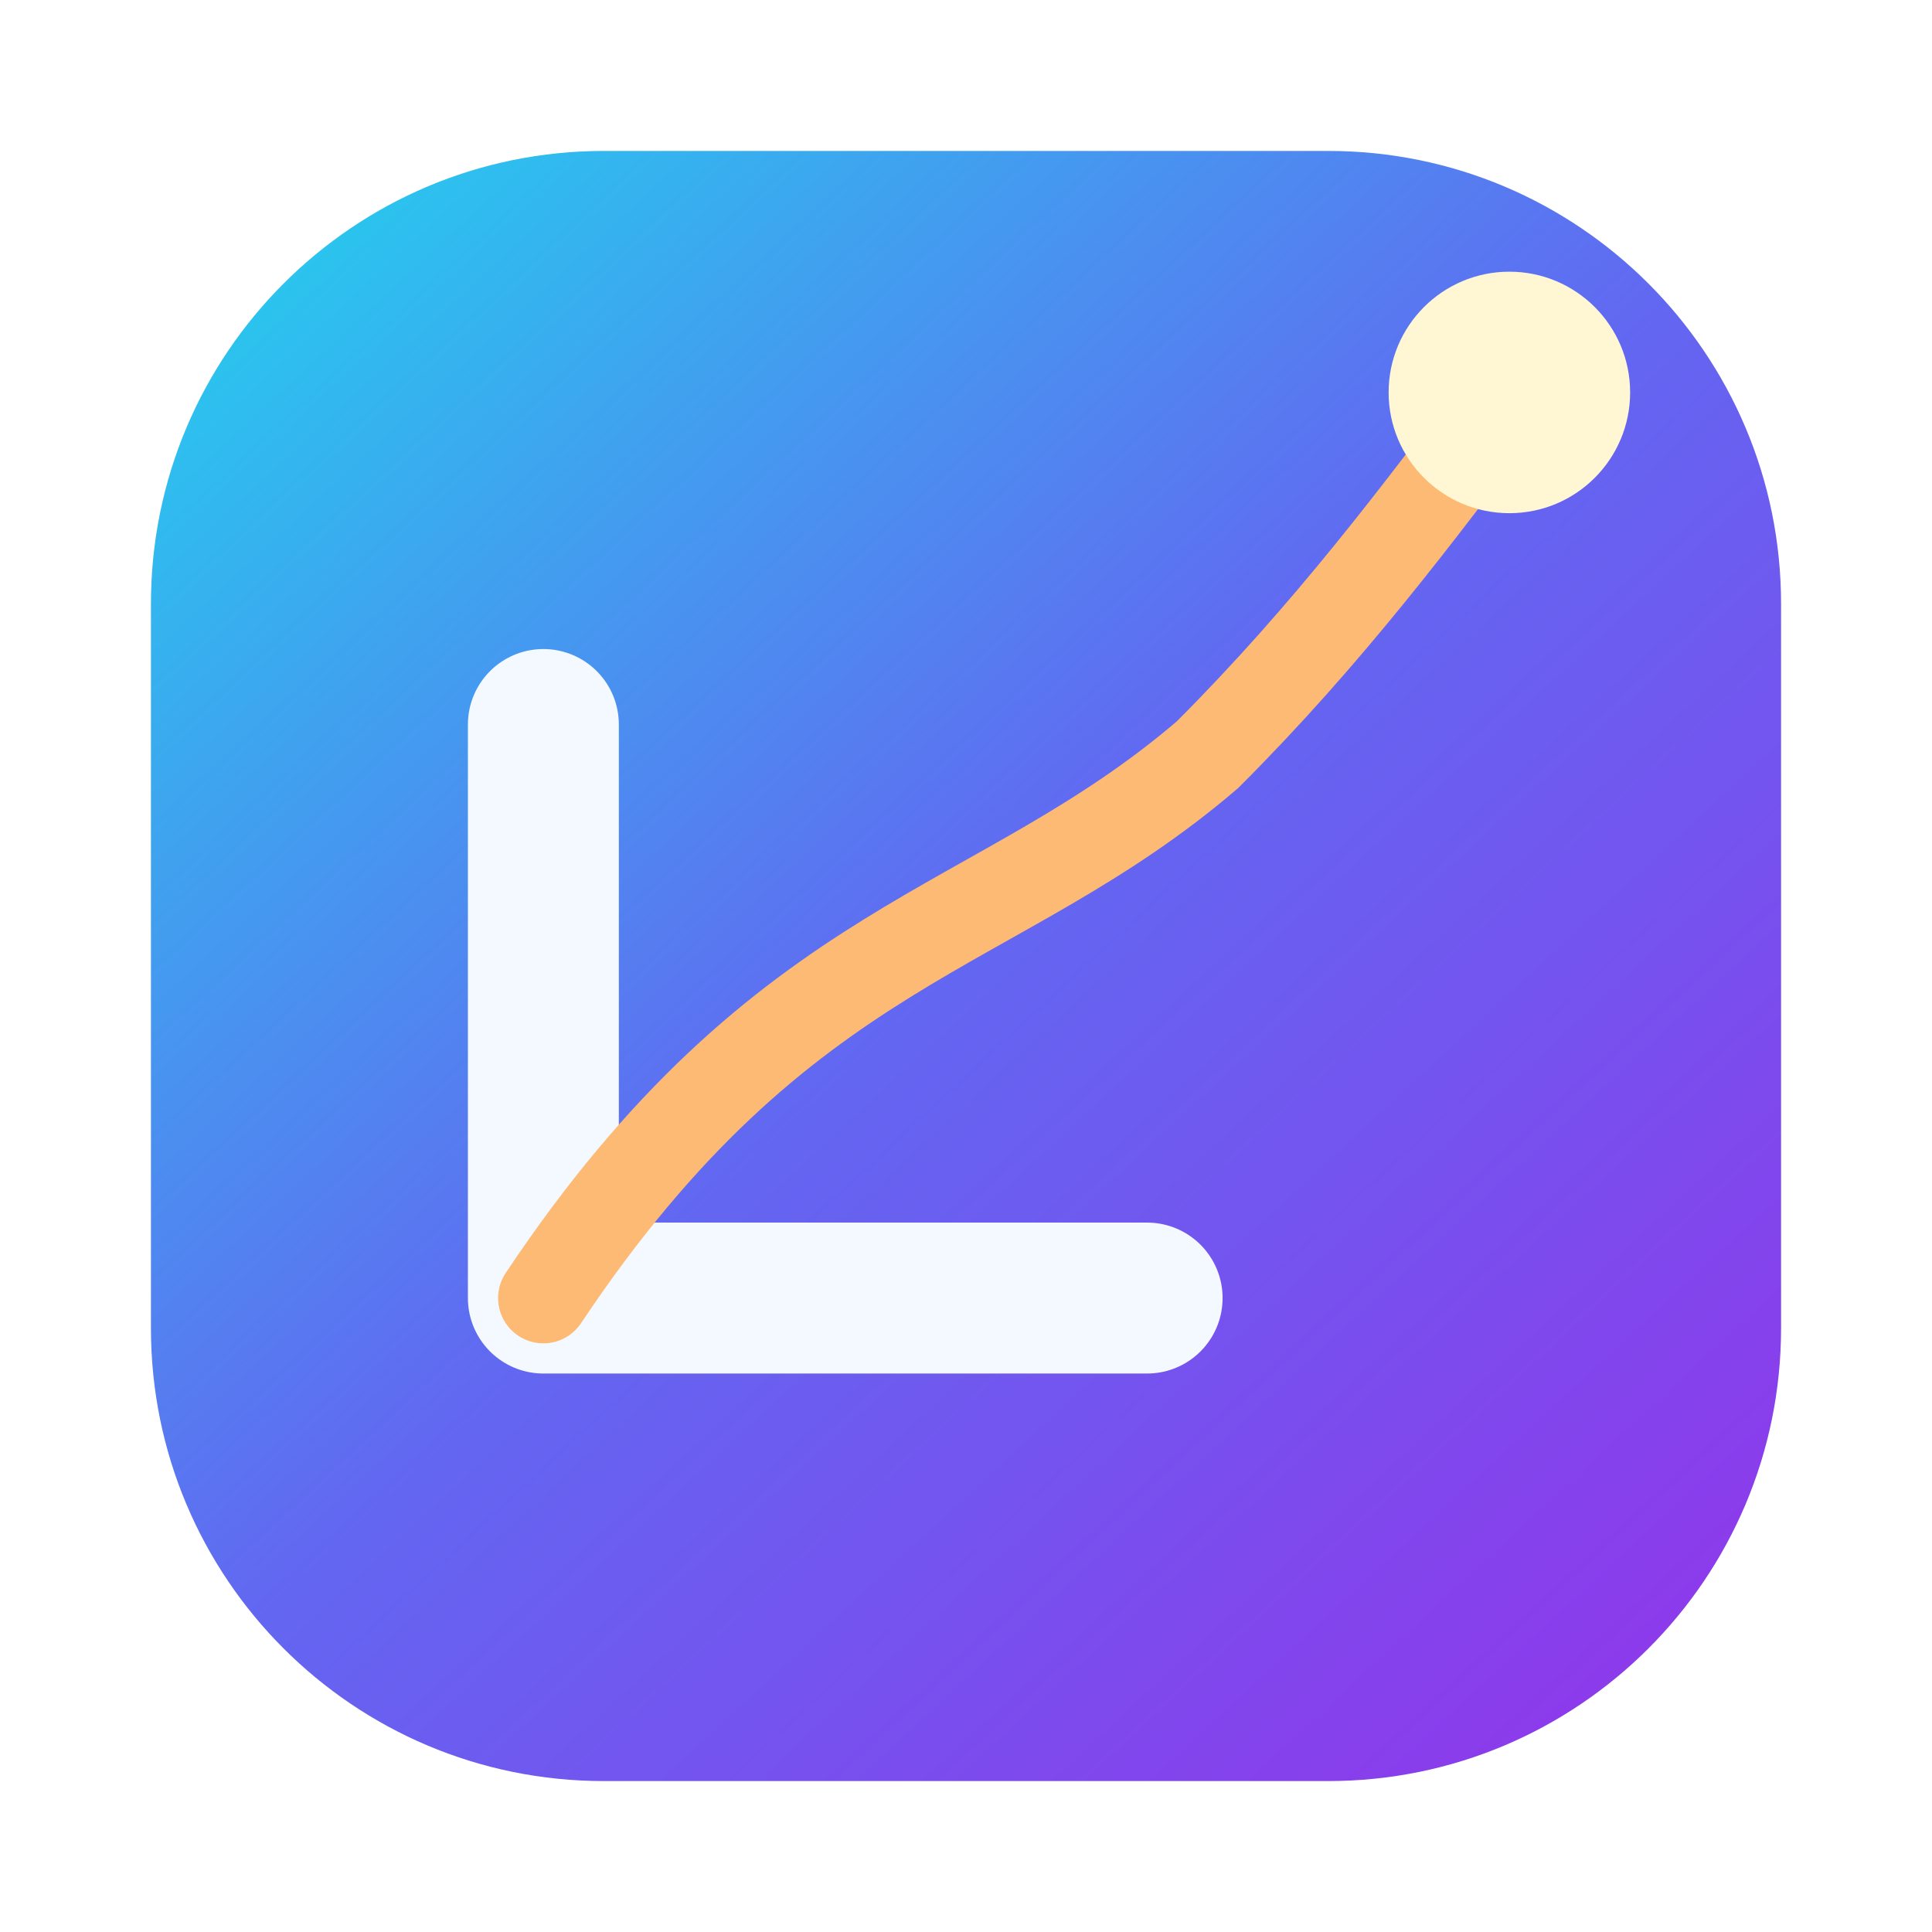
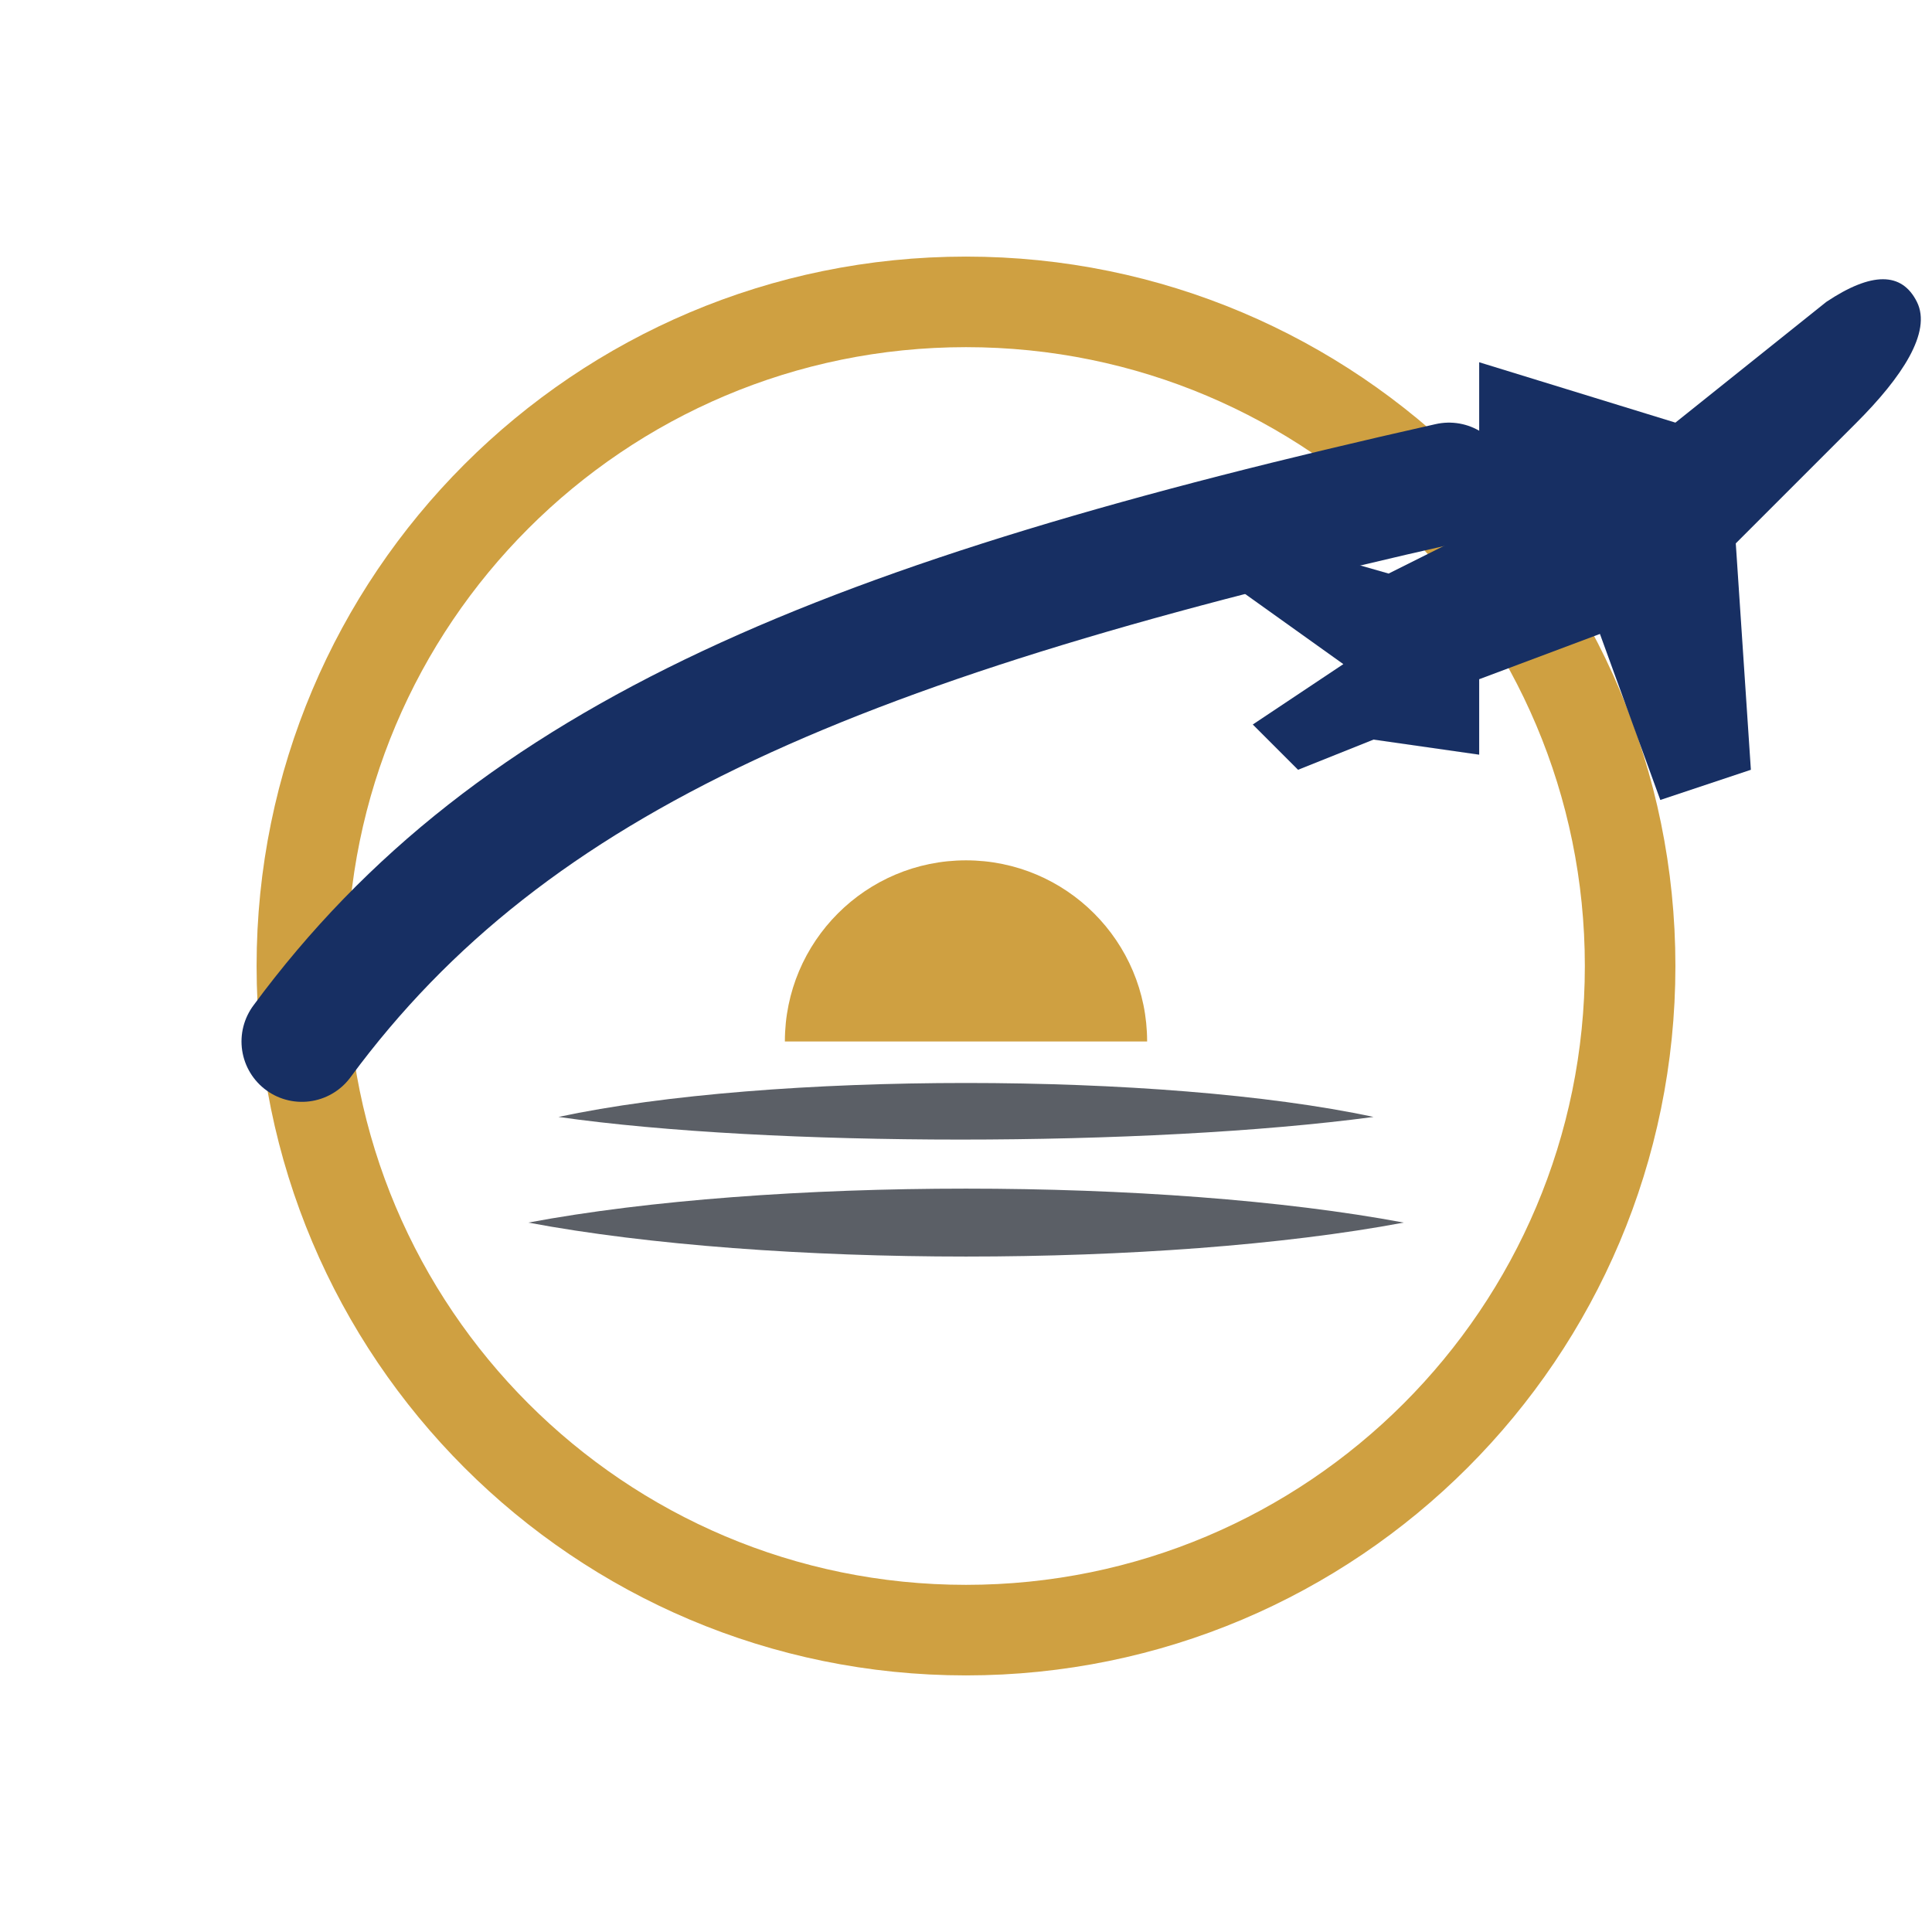
- <svg xmlns="http://www.w3.org/2000/svg" width="64" height="64" viewBox="0 0 64 64" fill="none">
-   <defs>
-     <linearGradient id="g" x1="6" y1="5" x2="57" y2="60" gradientUnits="userSpaceOnUse">
-       <stop stop-color="#22D3EE" />
-       <stop offset="0.5" stop-color="#6366F1" />
-       <stop offset="1" stop-color="#9333EA" />
-     </linearGradient>
-   </defs>
-   <rect x="5" y="5" width="54" height="54" rx="15" fill="url(#g)" />
-   <path d="M18 24V43H38" stroke="#F4F9FF" stroke-width="5" stroke-linecap="round" stroke-linejoin="round" />
-   <path d="M18 43C26 31 33 31 40 25C44 21 47 17 50 13" stroke="#FDBA74" stroke-width="3" stroke-linecap="round" />
-   <circle cx="50" cy="13" r="4" fill="#FFF7D4" />
+ <svg xmlns="http://www.w3.org/2000/svg" width="128" height="128" viewBox="0 0 128 128" fill="none" role="img" aria-labelledby="favTitle favDesc">
+   <circle cx="64" cy="64" r="44" stroke="#CFA041" stroke-width="6" fill="none" />
+   <path d="M20 69 C34 50, 56 41, 96 32" stroke="#172F63" stroke-width="8" stroke-linecap="round" fill="none" />
+   <path d="M98 24 L111 28 L121 20 C124 18 126 18 127 20 C128 22 126 25 123 28 L115 36 L116 51 L110 53 L106 42 L98 45 L98 50 L91 49 L86 51 L83 48 L89 44 L82 39 L85 36 L92 38 L98 35 Z" fill="#172F63" />
+   <path d="M52 69 A12 12 0 0 1 76 69" fill="#CFA041" />
+   <path d="M37 74 C51 71, 77 71, 91 74 C76 76, 51 76, 37 74Z" fill="#5B5F66" />
+   <path d="M35 81 C51 78, 77 78, 93 81 C77 84, 51 84, 35 81Z" fill="#5B5F66" />
</svg>
